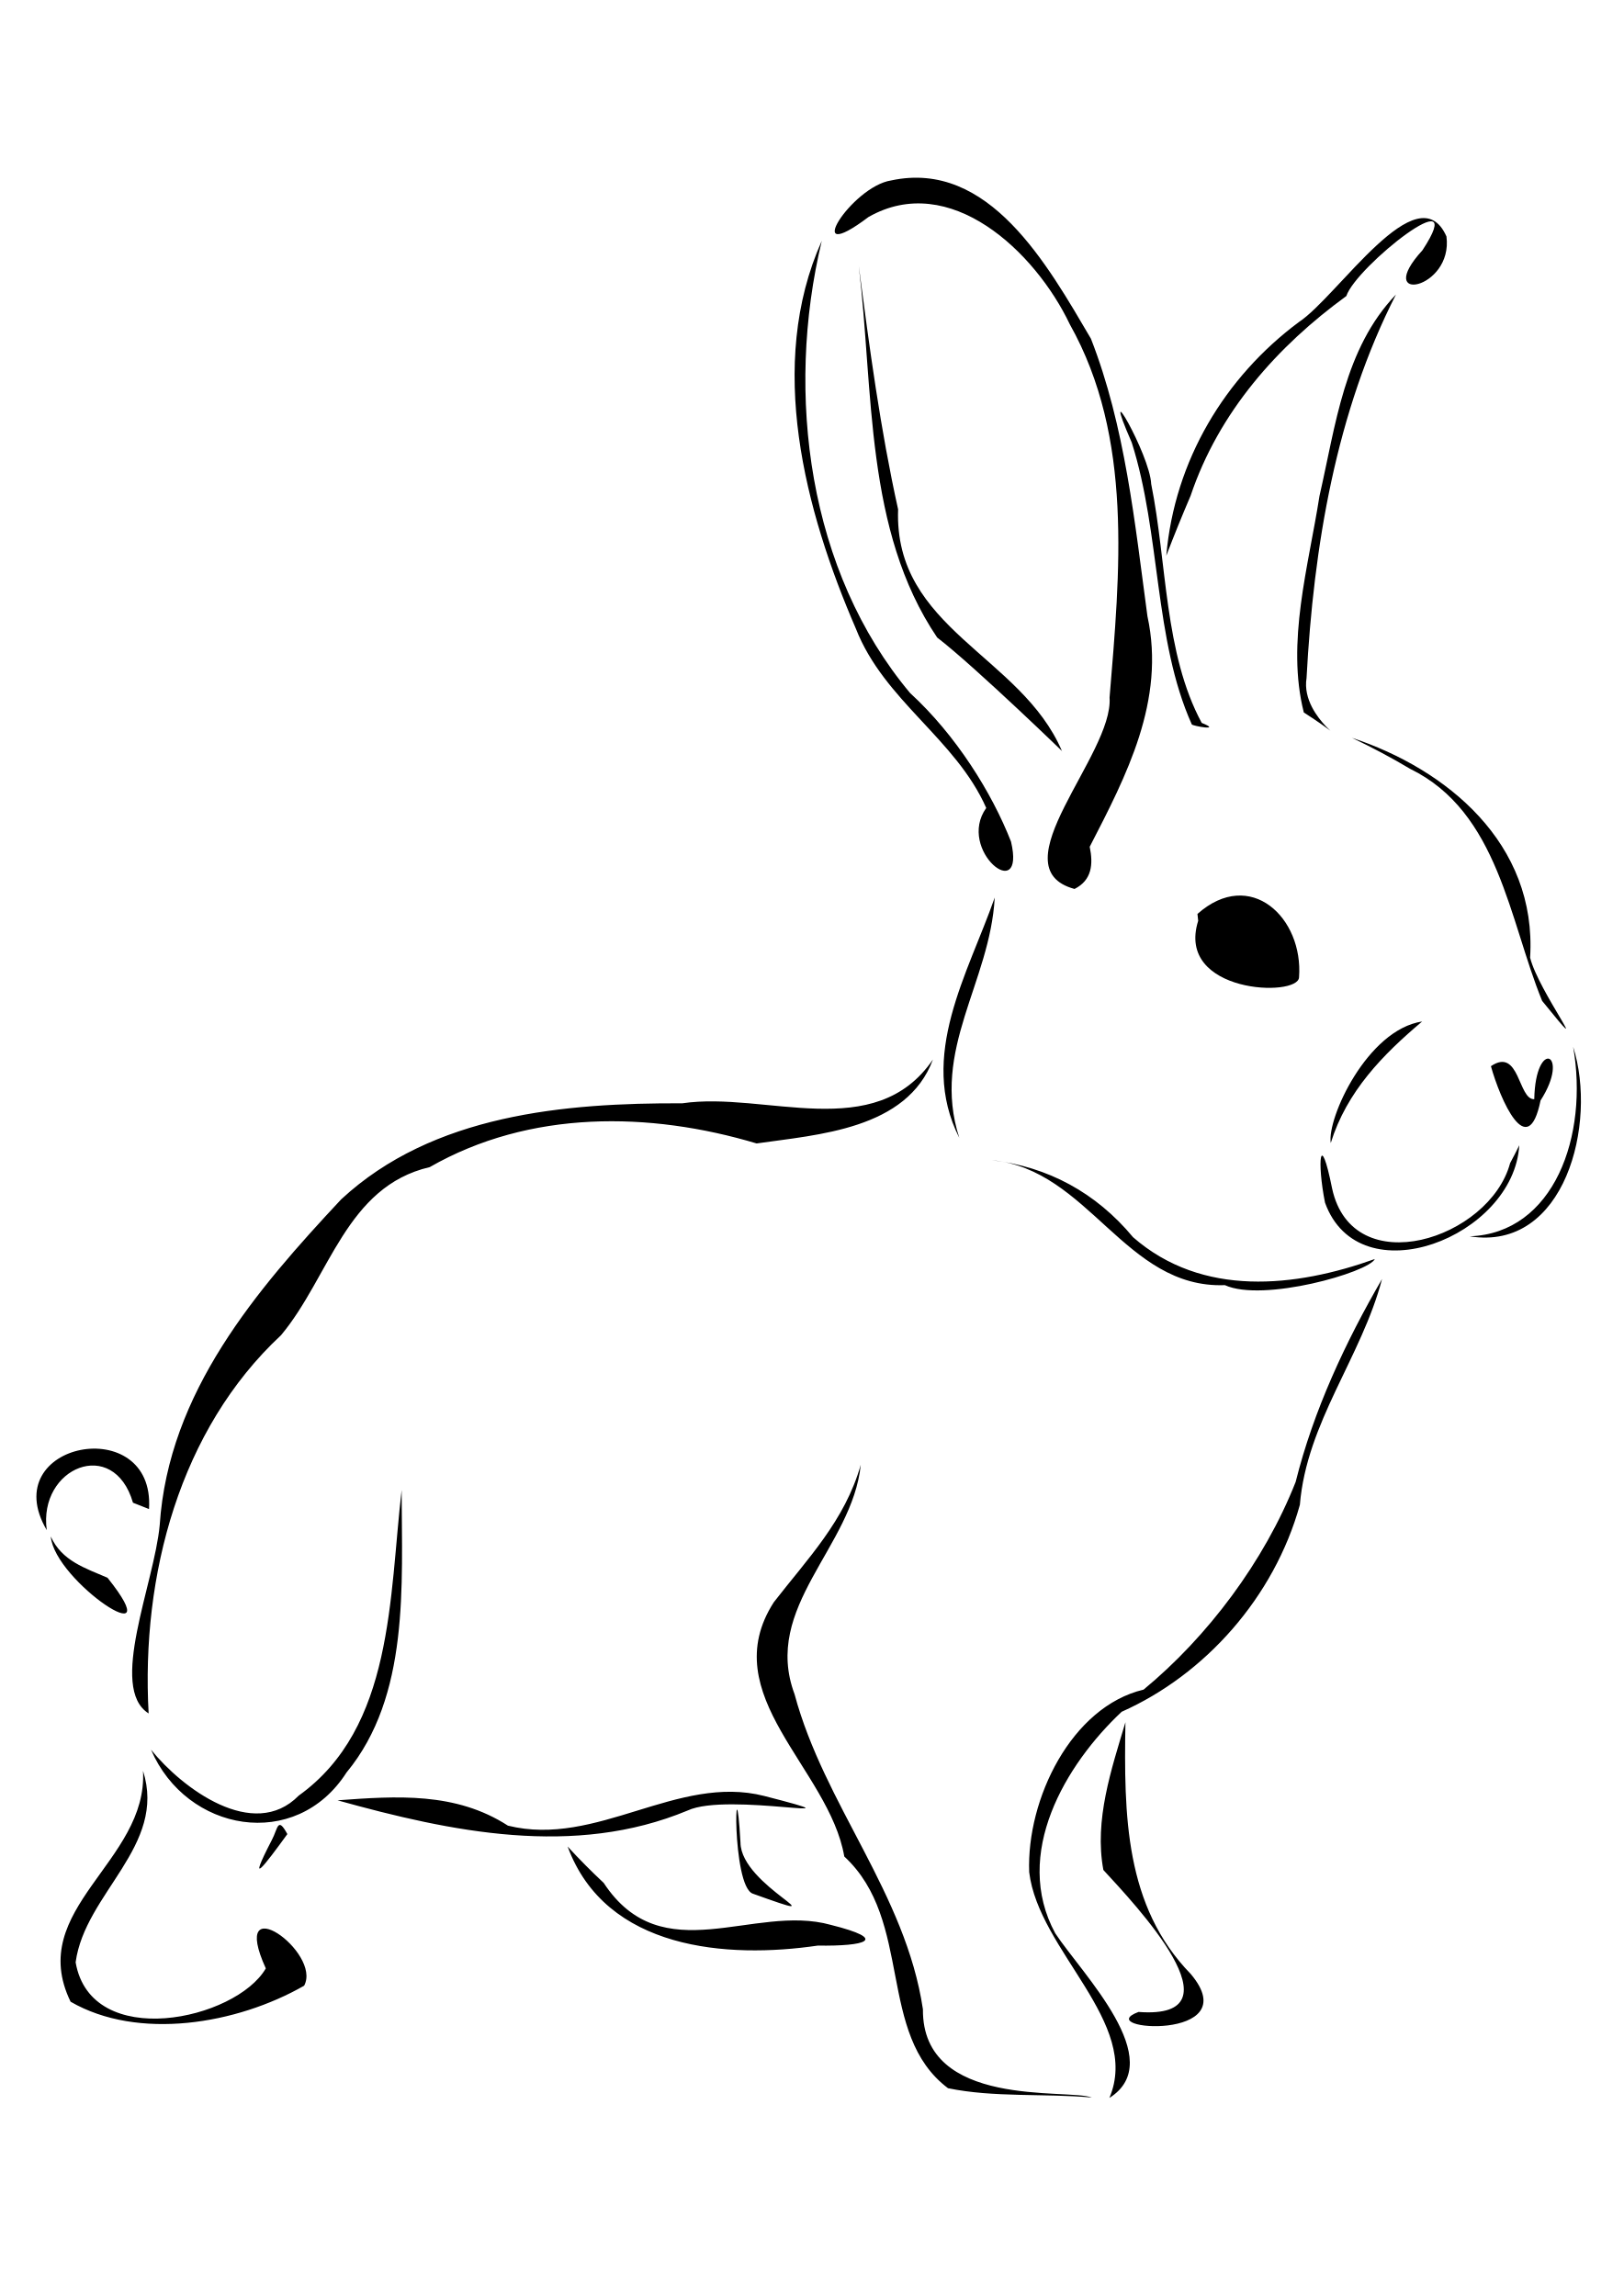
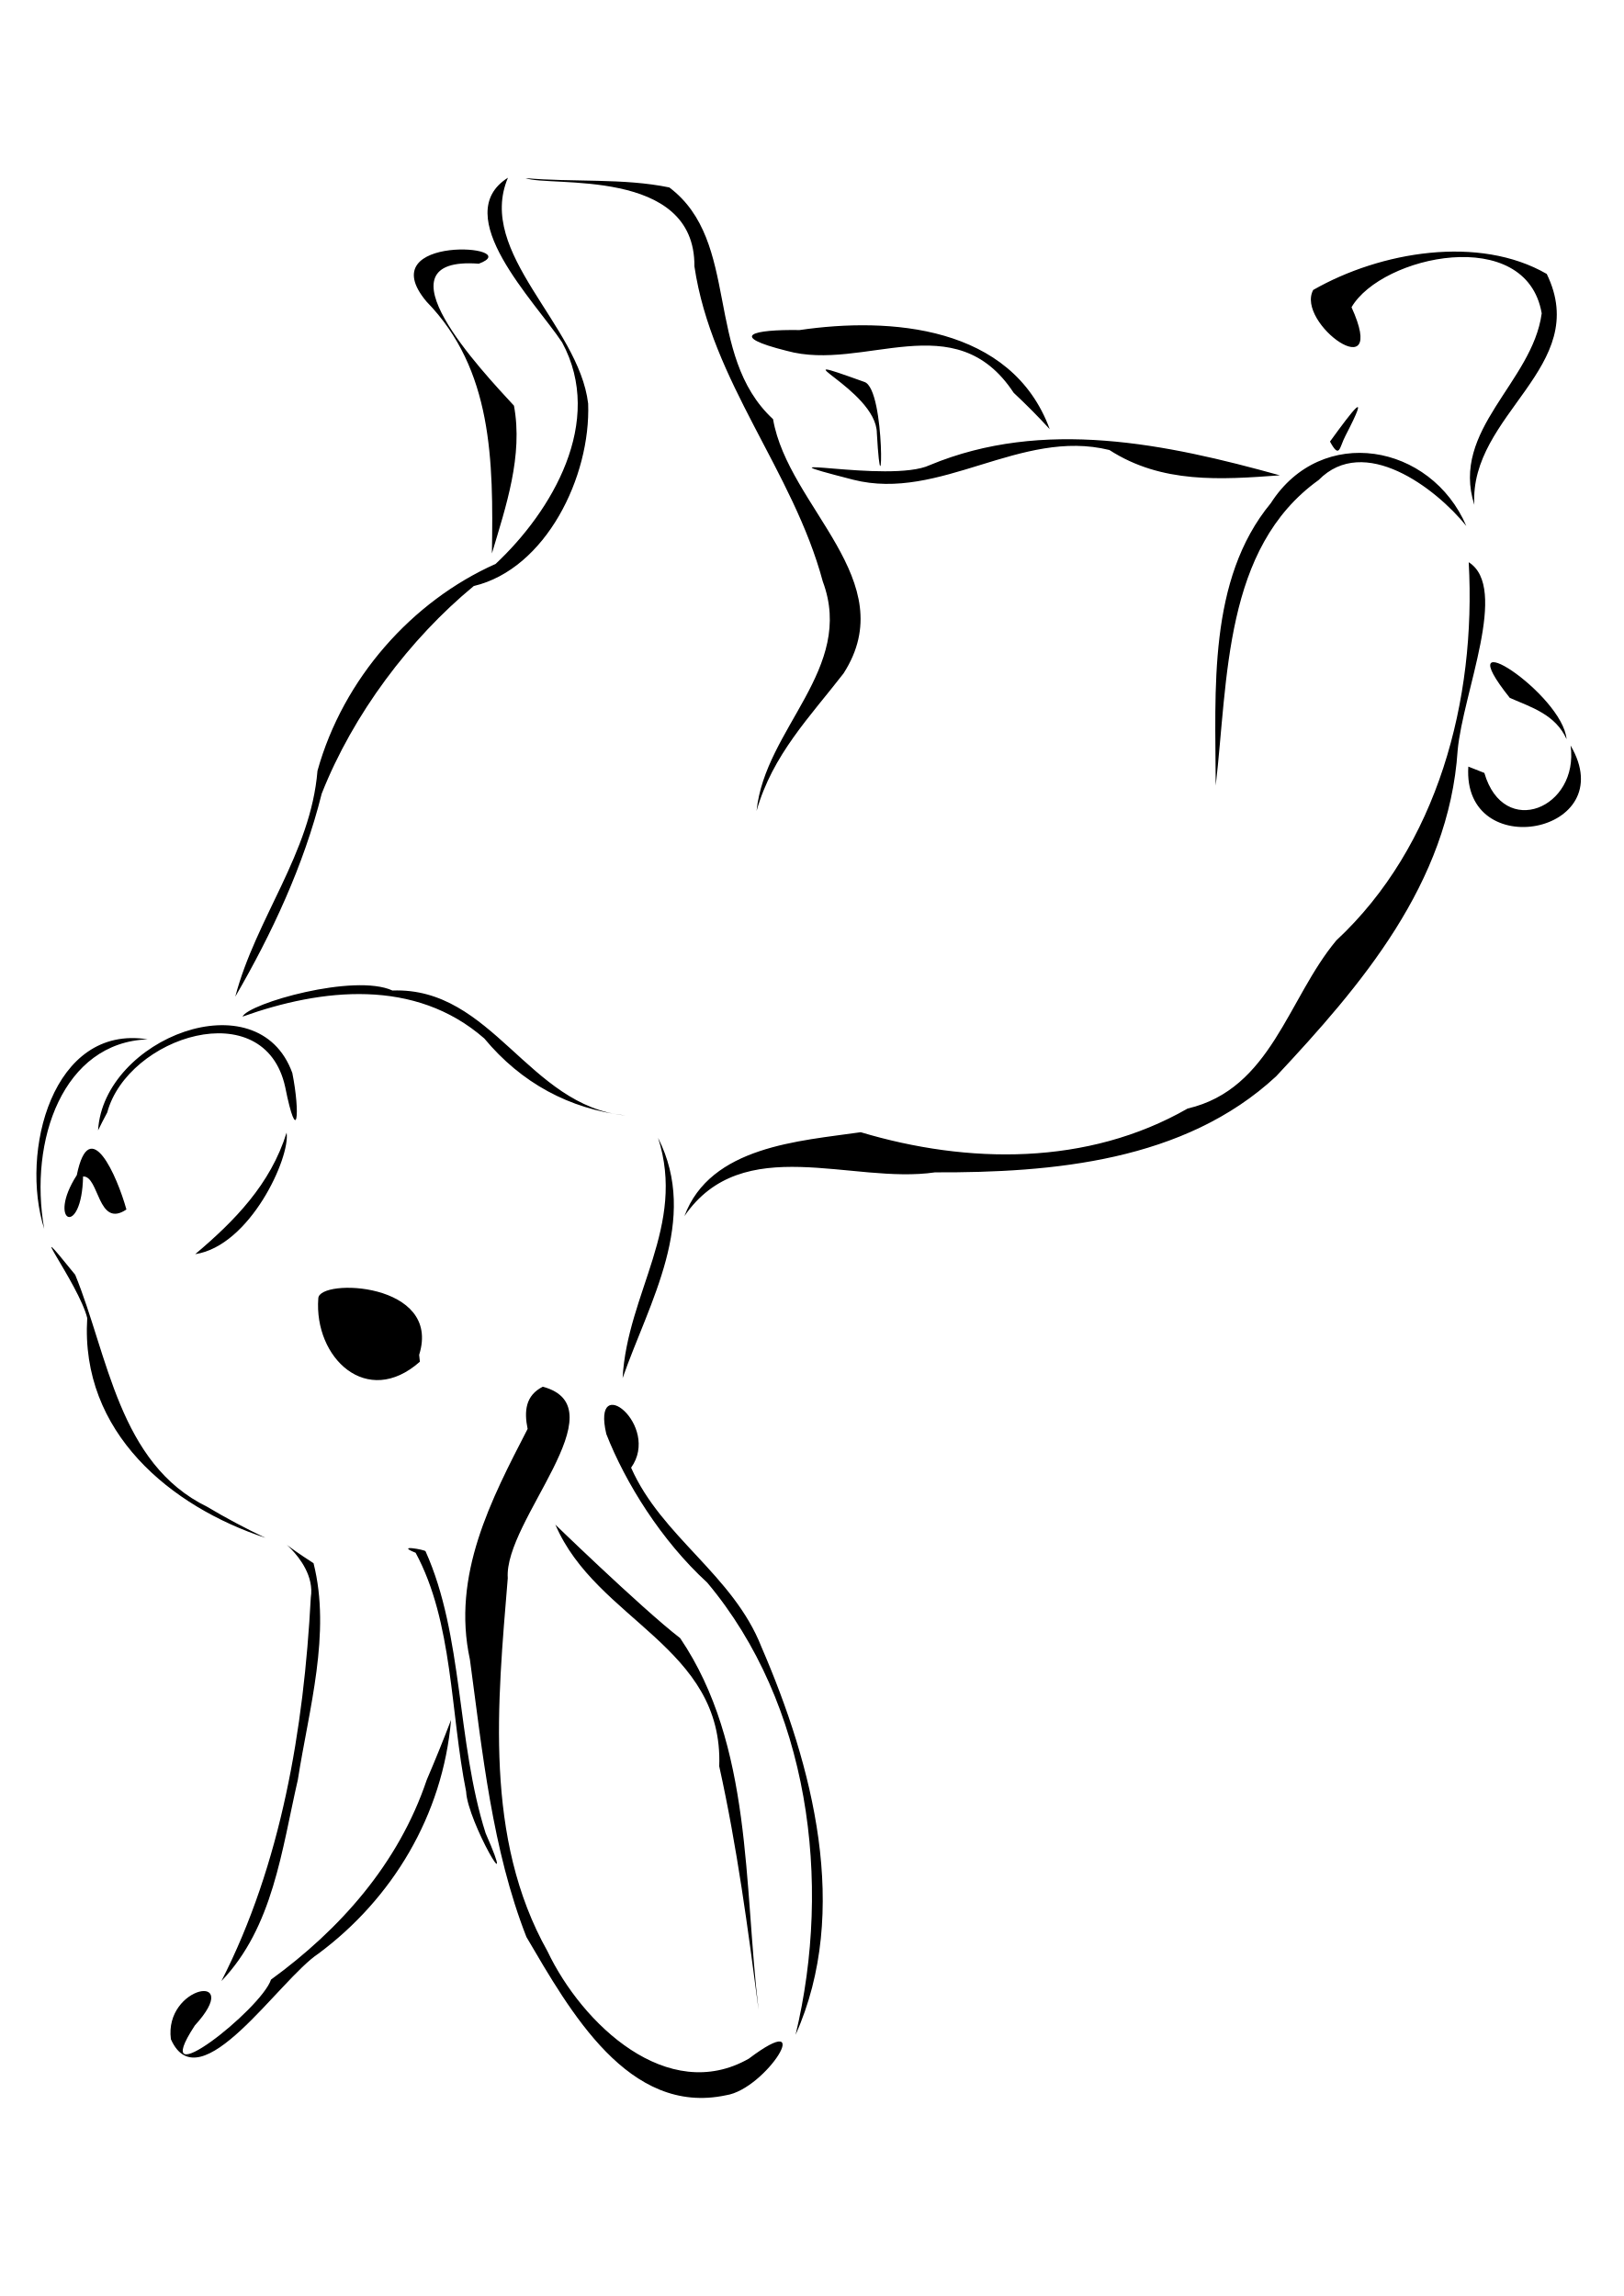
- <svg xmlns="http://www.w3.org/2000/svg" id="svg2" viewBox="0 0 744.09 1052.4" version="1.1">
+ <svg xmlns="http://www.w3.org/2000/svg" version="1.1" viewBox="0 0 744.09 1052.4" id="svg2">
+   <defs id="defs16" />
  <g id="layer1">
-     <path id="path3816" style="fill:#000000" d="m393.56 121.87c6.883 57.336 2.672 121.13 35.926 170.34 17.542 13.456 62.225 56.831 57.208 52.071-18.748-44.024-77.104-55.949-75.103-110.81-8.16-36.772-13.133-74.222-18.031-111.6zm258.19 346.34c-25.172 3.806-43.674 44.382-41.886 55.706 7.324-23.655 23.896-40.531 41.886-55.706zm-628.48 236.06c1.779 20.66 55.921 56.37 25.998 18.91-10.007-4.34-20.943-7.66-25.998-18.91zm45.023-12.577c2.841-44.7-70.653-30.773-46.861 9.674-3.979-28.688 30.631-43.155 39.51-12.577l7.351 2.902zm-2.756 119.96c2.386 41.699-53.947 63.222-33.186 105.86 30.943 17.882 76.078 10.378 107.03-7.343 8.285-15.315-34.813-45.901-17.566-7.923-13.758 23.693-80.078 38.098-87.155-2.796 4.256-31.694 41.913-53.324 30.874-87.795zm66.156 29.023c-10.25 14.102-19.063 25.796-7.124 2.727 2.86-5.37 2.61-10.988 7.124-2.727zm207.66 3.87c0.108 20.197 48.73 38.927 5.714 23.46-10.022-3.224-8.169-66.87-5.714-23.46zm-79.224 1.817c17.476 47.579 73.365 51.482 114.64 45.424 21.664 0.329 33.078-2.717 5.933-9.511-35.39-9.854-77.152 21.652-104.05-19.24-5.707-5.333-11.227-10.89-16.525-16.673zm-105.46-21.166c52.091 14.482 108.47 26.319 160.45 4.681 18.44-8.674 86.769 6.604 35.108-6.681-39.866-10.145-76.69 23.706-117.45 13.609-23.992-15.492-51.022-13.599-78.101-11.609zm-85.462-23.21c16.225 37.805 66.334 46.794 89.592 10.471 28.99-35.062 25.359-85.807 25.263-129.47-5.702 48.939-3.628 108.83-47.171 140.06-20.745 21.153-53.474-3.439-67.684-21.061zm358.35-316.36c-26.633 38.951-76.761 14.479-114.86 20.082-53.729-0.184-114.27 4.981-156.34 44.029-38.69 41.413-79.154 88.349-83.171 149.35-2.455 26.699-23.629 74.632-5.069 86.287-3.526-63.348 14.314-130.19 60.674-173.36 22.343-26.773 29.813-68.139 68.135-77.049 45.879-26.301 100.76-25.525 149.82-10.855 27.955-4.049 68.894-6.35 80.81-38.485zm-33.078 185.75c-3.818 37.825-45.265 65.234-30.347 105.17 13.655 50.865 50.914 91.342 58.831 144.43-0.406 45.737 66.402 36.231 77.402 40.446-21.81-1.95-44.821 0.094-65.905-4.267-32.855-24.739-15.67-76.715-47.536-106.21-6.948-40.395-59.634-73.978-32.308-116.53 15.362-19.857 32.587-37.348 39.862-63.036zm121.29 118.03c-0.701 42.665-0.307 84.337 29.941 115.4 26.344 31.299-46.398 25.741-23.943 17.394 48.709 3.686-1.676-49.392-16.105-65.076-4.261-22.855 3.679-46.167 10.107-67.721zm117.61-203.16c-9.47 36.014-34.54 65.621-37.672 103.52-11.797 42.405-43.455 77.827-81.651 94.839-25.707 24.103-50.175 65.14-30.448 101.55 12.467 18.843 52.034 58.287 24.809 75.46 14.667-34.528-32.45-67.328-36.754-103.52-1.246-33.461 19.368-75.797 52.418-83.633 29.313-24.19 55.311-58.737 69.692-95.178 8.198-32.848 22.838-64.132 39.605-93.04zm-178.81-54.45c44.497 4.219 60.999 58.973 106.78 57.263 17.486 8.009 65.897-5.9 68.718-11.967-36.328 12.991-79.046 17.746-110.81-10.008-16.987-20.464-39.093-32.335-64.69-35.288zm1.299-120.4c-12.148 34.838-35.277 72.496-16.243 110.14-13.036-40.451 14.143-71.135 16.243-110.14zm265.08 68.408c11.202 35.178-3.753 93.91-47.429 86.879 38.743-1.405 54.588-46.163 47.429-86.879zm-24.689 45.15c-2.47 42.009-73.335 69.767-89.021 26.3-3.722-18.608-2.314-34.275 3.258-6.462 9.47 43.394 72.236 23.093 81.566-11.65l2.226-4.232 1.97-3.957zm-12.99-36.26c4.219 15.197 16.913 44.427 22.74 15.734 13.973-21.717-2.318-28.987-2.876-0.606-7.412 0.363-6.681-24.037-19.865-15.128zm-134.49-69.78c24.268-21.52 48.605 1.794 46.555 29.035-0.301 9.319-56.727 7.469-46.223-25.884l-0.242-2.291-0.091-0.86zm70.819-80.722c43.202 14.292 84.891 48.194 81.63 100.75 3.794 15.514 31.308 51.742 5.514 19.827-15.121-36.903-19.906-86.563-60.515-106.37-8.654-5.178-17.565-9.876-26.63-14.203zm-242.99-227.8c-25.415 56.737-7.758 123.68 15.628 177.76 12.96 33.069 45.755 50.476 59.74 82.187-13.773 19.31 18.29 44.873 11.362 15.432-8.754-22.412-25.288-48.91-46.241-68.101-46.6-55.559-57.402-136.92-40.488-207.28zm263.14 24.627c-27.434 53.628-37.779 115.57-40.977 175.79-3.147 19.457 27.096 34.082-1.255 15.75-8.13-32.197 2.138-66.874 7.183-99.22 7.456-32.445 11.338-67.597 35.049-92.324zm-105.26 119.71c3.791-43.752 26.968-81.963 60.729-107.08 17.945-11.8 54.56-68.89 67.676-39.261 3.184 24.473-33.915 31.388-10.99 6.3 22.531-34.387-30.465 7.473-34.901 21.012-31.459 22.909-58.392 52.983-71.372 91.55-3.89 9.08-7.612 18.24-11.142 27.481zm16.243 76.617c-17.213-31.902-15.864-73.212-23.155-109.5-0.601-13.697-24.361-54.359-8.912-18.997 13.304 41.835 10.159 90.586 27.519 129.18 0.18 0.709 14.292 3.22 4.548-0.684zm-51.328 56.779c16.724-32.457 34.867-66.99 26.448-105.7-5.778-42.764-10.198-87.027-25.896-127.19-19.922-33.893-46.755-82.137-91.503-72.54-18.288 2.74-42.119 40.692-10.404 16.755 37.144-21.138 76.296 15.696 92.26 49.254 29.14 51.916 22.904 113.74 18.192 171.02 1.851 26.26-51.728 78.11-16.058 87.737 7.952-4.007 8.625-11.244 6.962-19.329z" />
+     <path d="m 347.644,921.204 c -6.883,-57.336 -2.672,-121.13 -35.926,-170.34 -17.542,-13.456 -62.225,-56.831 -57.208,-52.071 18.748,44.024 77.104,55.949 75.103,110.81 8.16,36.772 13.133,74.222 18.031,111.6 z m -258.19,-346.34 c 25.172,-3.806 43.674,-44.382 41.886,-55.706 -7.324,23.655 -23.896,40.531 -41.886,55.706 z m 628.48,-236.06 c -1.779,-20.66 -55.921,-56.37 -25.998,-18.91 10.007,4.34 20.943,7.66 25.998,18.91 z m -45.023,12.577 c -2.841,44.7 70.653,30.773 46.861,-9.674 3.979,28.688 -30.631,43.155 -39.51,12.577 l -7.351,-2.902 z m 2.756,-119.96 c -2.386,-41.699 53.947,-63.222 33.186,-105.86 -30.943,-17.882 -76.078,-10.378 -107.03,7.343 -8.285,15.315 34.813,45.901 17.566,7.923 13.758,-23.693 80.078,-38.098 87.155,2.796 -4.256,31.694 -41.913,53.324 -30.874,87.795 z m -66.156,-29.023 c 10.25,-14.102 19.063,-25.796 7.124,-2.727 -2.86,5.37 -2.61,10.988 -7.124,2.727 z m -207.66,-3.87 c -0.108,-20.197 -48.73,-38.927 -5.714,-23.46 10.022,3.224 8.169,66.87 5.714,23.46 z m 79.224,-1.817 c -17.476,-47.579 -73.365,-51.482 -114.64,-45.424 -21.664,-0.329 -33.078,2.717 -5.933,9.511 35.39,9.854 77.152,-21.652 104.05,19.24 5.707,5.333 11.227,10.89 16.525,16.673 z m 105.46,21.166 c -52.091,-14.482 -108.47,-26.319 -160.45,-4.681 -18.44,8.674 -86.769,-6.604 -35.108,6.681 39.866,10.145 76.69,-23.706 117.45,-13.609 23.992,15.492 51.022,13.599 78.101,11.609 z m 85.462,23.21 c -16.225,-37.805 -66.334,-46.794 -89.592,-10.471 -28.99,35.062 -25.359,85.807 -25.263,129.47 5.702,-48.939 3.628,-108.83 47.171,-140.06 20.745,-21.153 53.474,3.439 67.684,21.061 z m -358.35,316.36 c 26.633,-38.951 76.761,-14.479 114.86,-20.082 53.729,0.184 114.27,-4.981 156.34,-44.029 38.69,-41.413 79.154,-88.349 83.171,-149.35 2.455,-26.699 23.629,-74.632 5.069,-86.287 3.526,63.348 -14.314,130.19 -60.674,173.36 -22.343,26.773 -29.813,68.139 -68.135,77.049 -45.879,26.301 -100.76,25.525 -149.82,10.855 -27.955,4.049 -68.894,6.35 -80.81,38.485 z m 33.078,-185.75 c 3.818,-37.825 45.265,-65.234 30.347,-105.17 -13.655,-50.865 -50.914,-91.342 -58.831,-144.43 0.406,-45.737 -66.402,-36.231 -77.402,-40.446 21.81,1.95 44.821,-0.094 65.905,4.267 32.855,24.739 15.67,76.715 47.536,106.21 6.948,40.395 59.634,73.978 32.308,116.53 -15.362,19.857 -32.587,37.348 -39.862,63.036 z m -121.29,-118.03 c 0.701,-42.665 0.307,-84.337 -29.941,-115.4 -26.344,-31.299 46.398,-25.741 23.943,-17.394 -48.709,-3.686 1.676,49.392 16.105,65.076 4.261,22.855 -3.679,46.167 -10.107,67.721 z m -117.61,203.16 c 9.47,-36.014 34.54,-65.621 37.672,-103.52 11.797,-42.405 43.455,-77.827 81.651,-94.839 25.707,-24.103 50.175,-65.14 30.448,-101.55 -12.467,-18.843 -52.034,-58.287 -24.809,-75.46 -14.667,34.528 32.45,67.328 36.754,103.52 1.246,33.461 -19.368,75.797 -52.418,83.633 -29.313,24.19 -55.311,58.737 -69.692,95.178 -8.198,32.848 -22.838,64.132 -39.605,93.04 z m 178.81,54.45 c -44.497,-4.219 -60.999,-58.973 -106.78,-57.263 -17.486,-8.009 -65.897,5.9 -68.718,11.967 36.328,-12.991 79.046,-17.746 110.81,10.008 16.987,20.464 39.093,32.335 64.69,35.288 z m -1.299,120.4 c 12.148,-34.838 35.277,-72.496 16.243,-110.14 13.036,40.451 -14.143,71.135 -16.243,110.14 z m -265.08,-68.408 c -11.202,-35.178 3.753,-93.91 47.429,-86.879 -38.743,1.405 -54.588,46.163 -47.429,86.879 z m 24.689,-45.15 c 2.47,-42.009 73.335,-69.767 89.021,-26.3 3.722,18.608 2.314,34.275 -3.258,6.462 -9.47,-43.394 -72.236,-23.093 -81.566,11.65 l -2.226,4.232 -1.97,3.957 z m 12.99,36.26 c -4.219,-15.197 -16.913,-44.427 -22.74,-15.734 -13.973,21.717 2.318,28.987 2.876,0.606 7.412,-0.363 6.681,24.037 19.865,15.128 z m 134.49,69.78 c -24.268,21.52 -48.605,-1.794 -46.555,-29.035 0.301,-9.319 56.727,-7.469 46.223,25.884 l 0.242,2.291 0.091,0.86 z m -70.819,80.722 c -43.202,-14.292 -84.891,-48.194 -81.63,-100.75 -3.794,-15.514 -31.308,-51.742 -5.514,-19.827 15.121,36.903 19.906,86.563 60.515,106.37 8.654,5.178 17.565,9.876 26.63,14.203 z m 242.99,227.8 c 25.415,-56.737 7.758,-123.68 -15.628,-177.76 -12.96,-33.069 -45.755,-50.476 -59.74,-82.187 13.773,-19.31 -18.29,-44.873 -11.362,-15.432 8.754,22.412 25.288,48.91 46.241,68.101 46.6,55.559 57.402,136.92 40.488,207.28 z m -263.14,-24.627 c 27.434,-53.628 37.779,-115.57 40.977,-175.79 3.147,-19.457 -27.096,-34.082 1.255,-15.75 8.13,32.197 -2.138,66.874 -7.183,99.22 -7.456,32.445 -11.338,67.597 -35.049,92.324 z m 105.26,-119.71 c -3.791,43.752 -26.968,81.963 -60.729,107.08 -17.945,11.8 -54.56,68.89 -67.676,39.261 -3.184,-24.473 33.915,-31.388 10.99,-6.3 -22.531,34.387 30.465,-7.473 34.901,-21.012 31.459,-22.909 58.392,-52.983 71.372,-91.55 3.89,-9.08 7.612,-18.24 11.142,-27.481 z m -16.243,-76.617 c 17.213,31.902 15.864,73.212 23.155,109.5 0.601,13.697 24.361,54.359 8.912,18.997 -13.304,-41.835 -10.159,-90.586 -27.519,-129.18 -0.18,-0.709 -14.292,-3.22 -4.548,0.684 z m 51.328,-56.779 c -16.724,32.457 -34.867,66.99 -26.448,105.7 5.778,42.764 10.198,87.027 25.896,127.19 19.922,33.893 46.755,82.137 91.503,72.54 18.288,-2.74 42.119,-40.692 10.404,-16.755 -37.144,21.138 -76.296,-15.696 -92.26,-49.254 -29.14,-51.916 -22.904,-113.74 -18.192,-171.02 -1.851,-26.26 51.728,-78.11 16.058,-87.737 -7.952,4.007 -8.625,11.244 -6.962,19.329 z" style="fill:#000000" id="path3816" />
  </g>
</svg>
